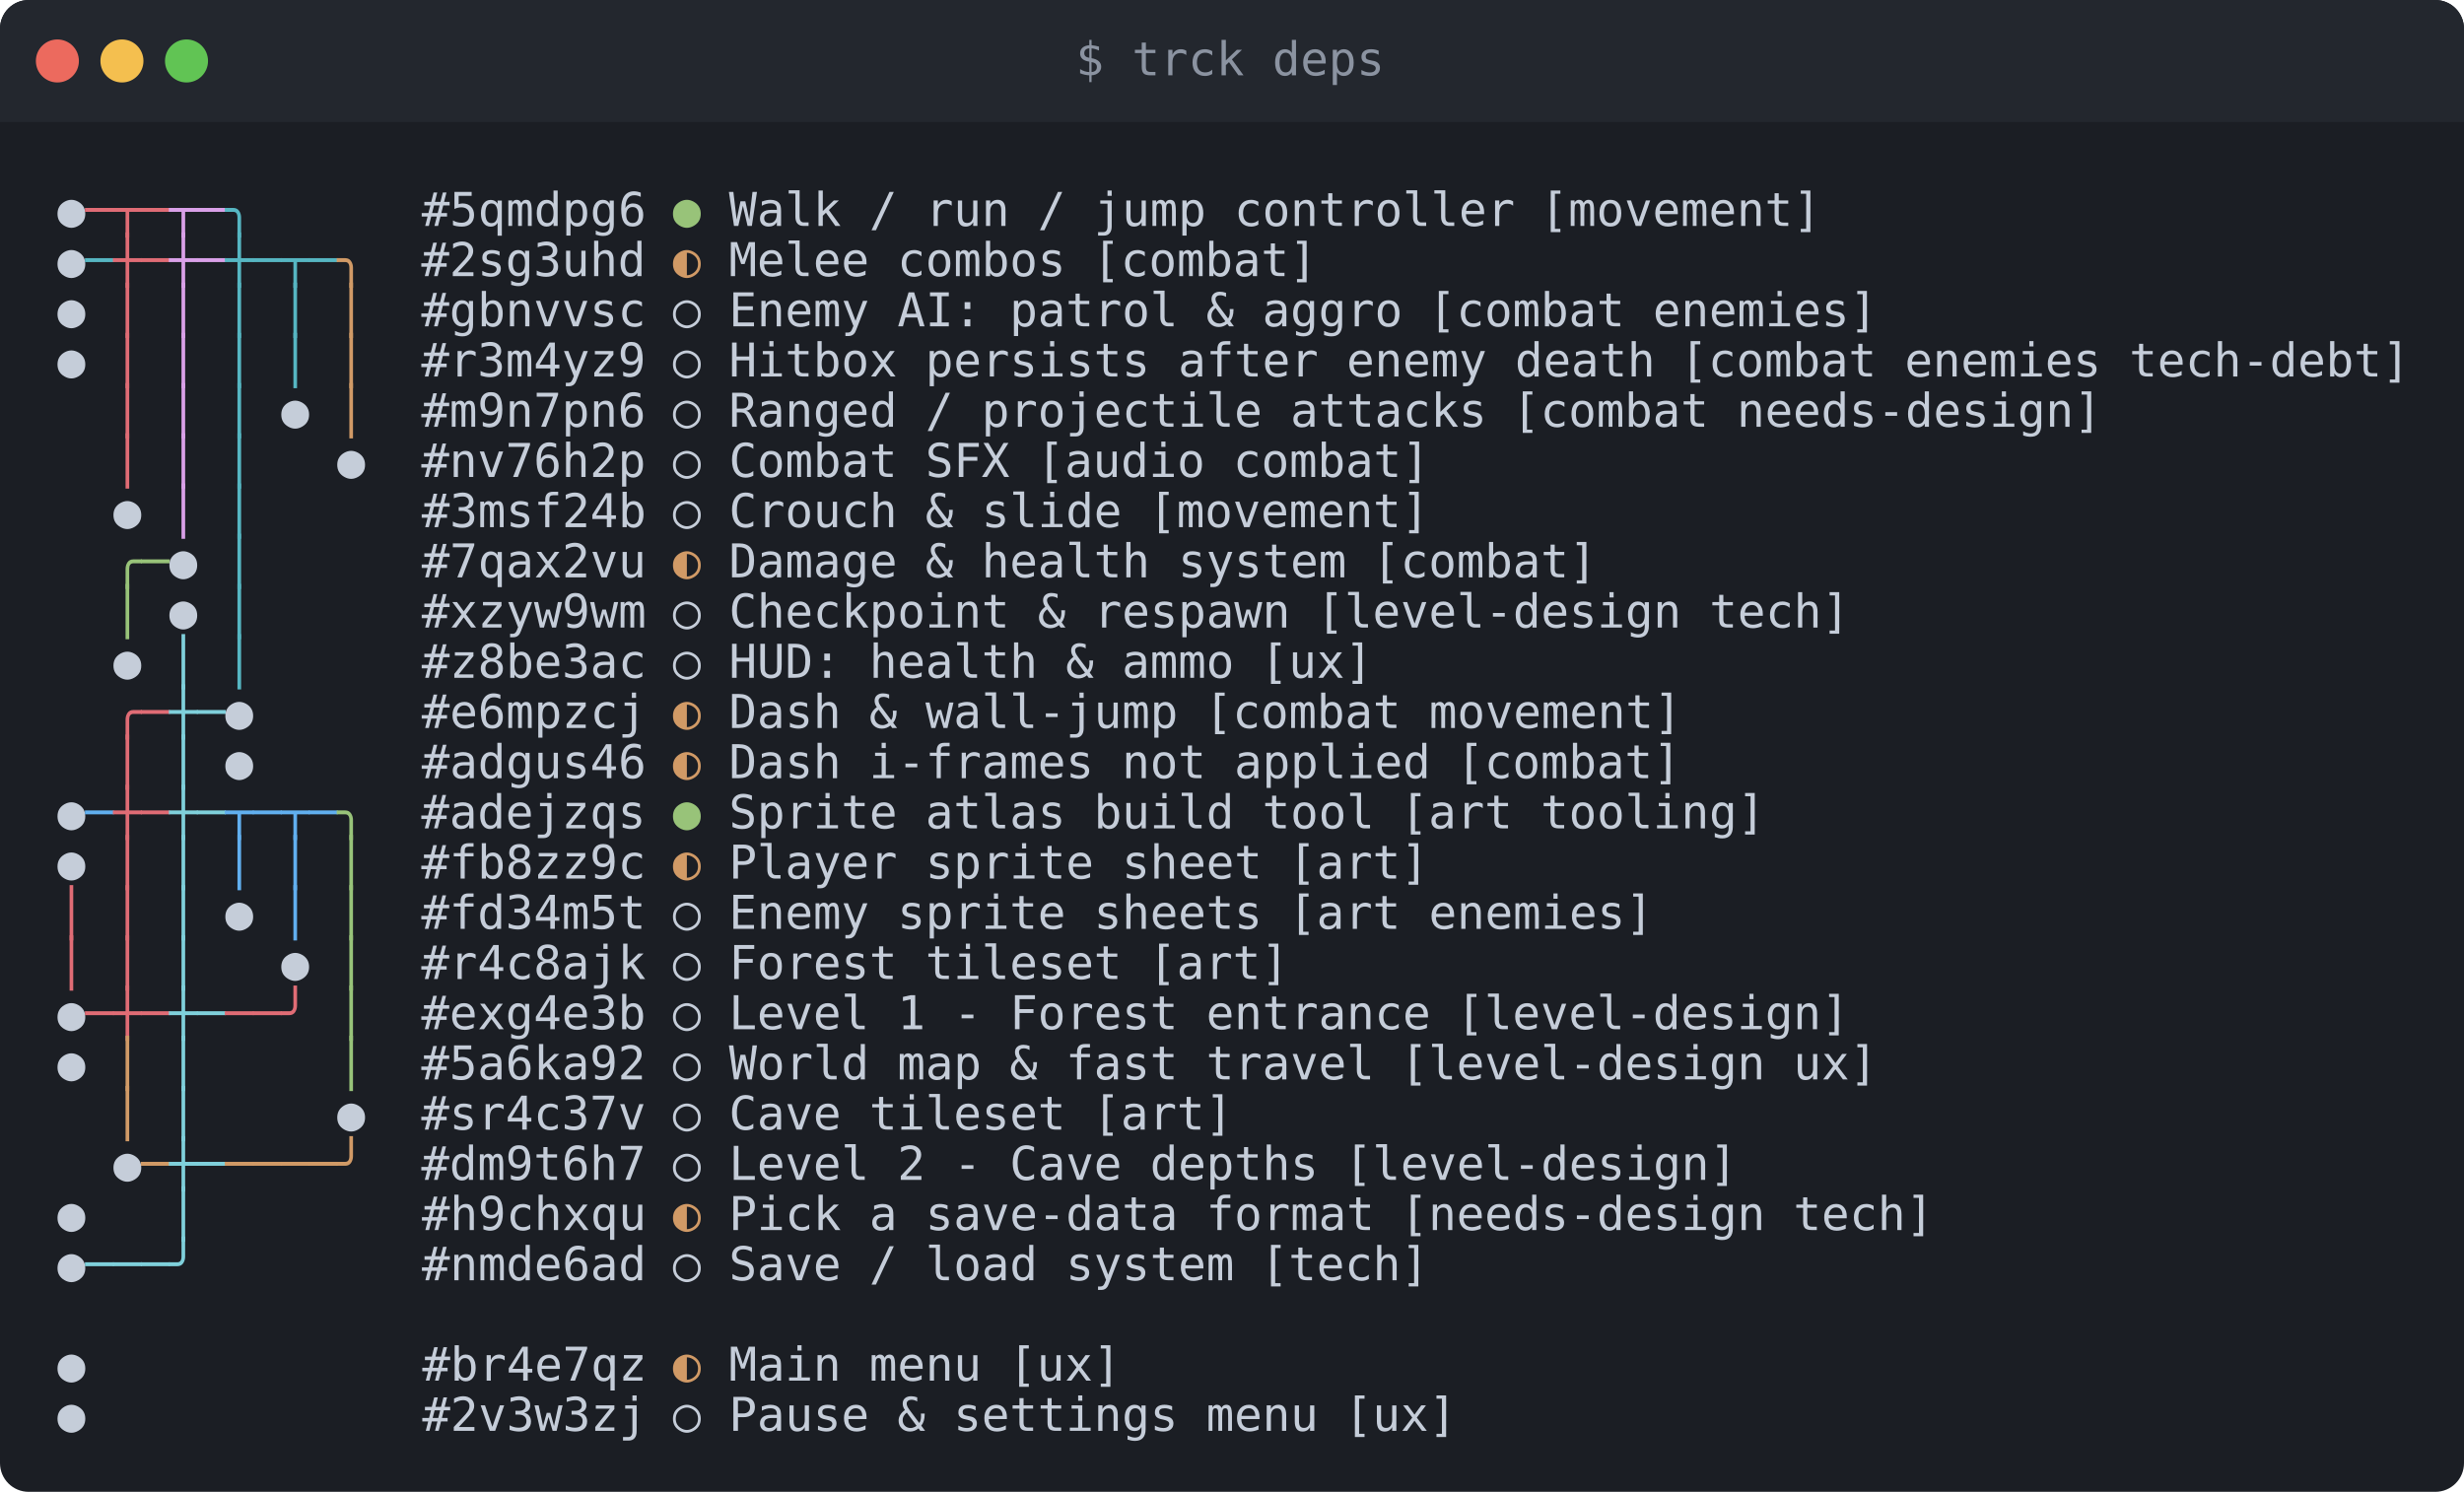
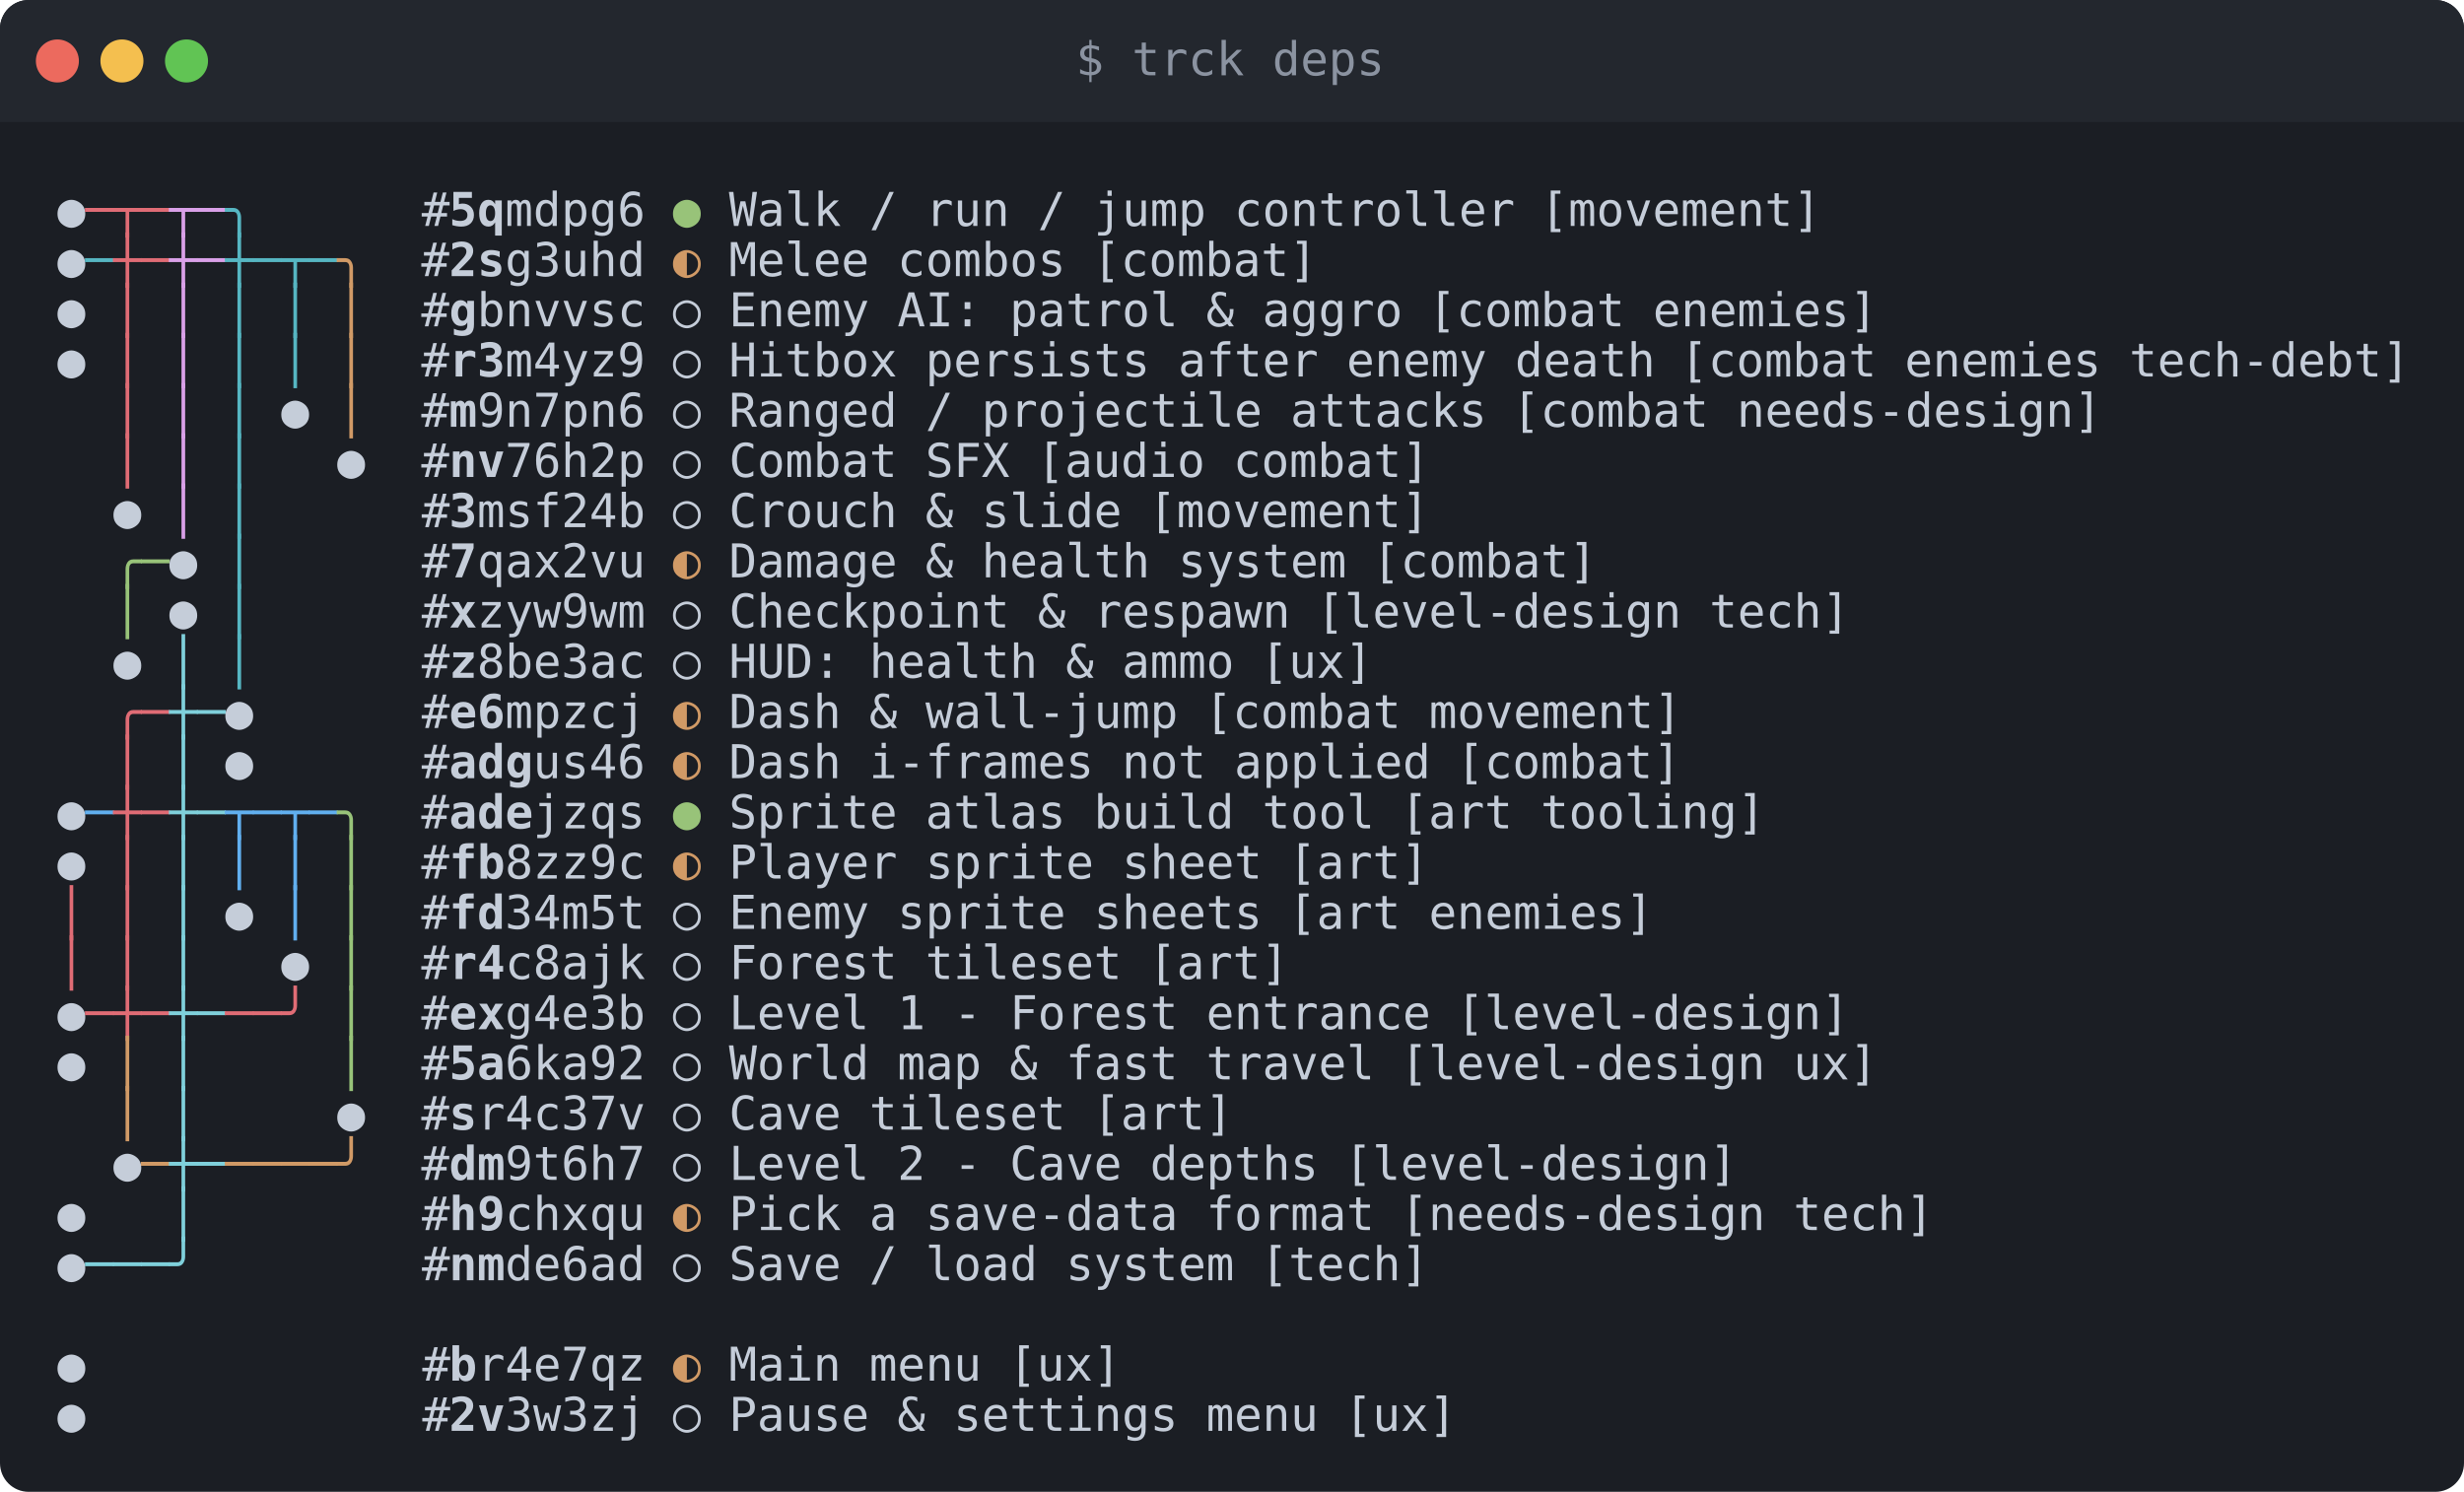
<svg xmlns="http://www.w3.org/2000/svg" width="687" height="416" viewBox="0 0 687 416" font-family="ui-monospace, 'DejaVu Sans Mono', 'Cascadia Code', 'Menlo', 'Consolas', monospace" font-size="13">
  <rect width="687" height="416" rx="8" fill="#1b1e24" />
  <path d="M0,8 A8,8 0 0 1 8,0 L679,0 A8,8 0 0 1 687,8 L687,34 L0,34 Z" fill="#23272e" />
  <circle cx="16" cy="17" r="6" fill="#ec6a5e" />
  <circle cx="34" cy="17" r="6" fill="#f4bf4f" />
  <circle cx="52" cy="17" r="6" fill="#61c454" />
  <text x="343" y="21" fill="#8b93a1" text-anchor="middle">$ trck deps</text>
  <text y="63" xml:space="preserve">
    <tspan x="16.0" textLength="7.8" lengthAdjust="spacing" fill="#c5cdd9" font-weight="bold">●</tspan>
    <tspan x="23.8" textLength="7.8" lengthAdjust="spacing" fill="#e06c75">─</tspan>
    <tspan x="31.6" textLength="7.8" lengthAdjust="spacing" fill="#e06c75">┬</tspan>
    <tspan x="39.4" textLength="7.8" lengthAdjust="spacing" fill="#e06c75">─</tspan>
    <tspan x="47.2" textLength="7.8" lengthAdjust="spacing" fill="#d9a0e8">┬</tspan>
    <tspan x="55.0" textLength="7.8" lengthAdjust="spacing" fill="#d9a0e8">─</tspan>
    <tspan x="62.8" textLength="7.8" lengthAdjust="spacing" fill="#56b6c2">╮</tspan>
-     <tspan x="70.6" textLength="117.0" lengthAdjust="spacing" fill="#c5cdd9">      #5qmdpg6 </tspan>
+     <tspan x="70.6" textLength="54.6" lengthAdjust="spacing" fill="#c5cdd9">      #</tspan>
+     <tspan x="125.2" textLength="15.6" lengthAdjust="spacing" fill="#c5cdd9" font-weight="bold">5q</tspan>
+     <tspan x="140.8" textLength="39.0" lengthAdjust="spacing" fill="#c5cdd9" opacity="0.55">mdpg6</tspan>
+     <tspan x="179.8" textLength="7.8" lengthAdjust="spacing" fill="#c5cdd9"> </tspan>
    <tspan x="187.6" textLength="7.8" lengthAdjust="spacing" fill="#98c379">●</tspan>
    <tspan x="195.4" textLength="226.2" lengthAdjust="spacing" fill="#c5cdd9"> Walk / run / jump controller</tspan>
    <tspan x="421.6" textLength="85.8" lengthAdjust="spacing" fill="#c5cdd9" opacity="0.55"> [movement]</tspan>
  </text>
  <text y="77" xml:space="preserve">
    <tspan x="16.0" textLength="7.8" lengthAdjust="spacing" fill="#c5cdd9" font-weight="bold">●</tspan>
    <tspan x="23.8" textLength="7.8" lengthAdjust="spacing" fill="#56b6c2">─</tspan>
    <tspan x="31.6" textLength="7.8" lengthAdjust="spacing" fill="#e06c75">┼</tspan>
    <tspan x="39.4" textLength="7.8" lengthAdjust="spacing" fill="#e06c75">─</tspan>
    <tspan x="47.2" textLength="7.8" lengthAdjust="spacing" fill="#d9a0e8">┼</tspan>
    <tspan x="55.0" textLength="7.8" lengthAdjust="spacing" fill="#d9a0e8">─</tspan>
    <tspan x="62.8" textLength="7.8" lengthAdjust="spacing" fill="#56b6c2">┼</tspan>
    <tspan x="70.6" textLength="7.8" lengthAdjust="spacing" fill="#56b6c2">─</tspan>
    <tspan x="78.4" textLength="7.8" lengthAdjust="spacing" fill="#56b6c2">┬</tspan>
    <tspan x="86.2" textLength="7.8" lengthAdjust="spacing" fill="#56b6c2">─</tspan>
    <tspan x="94.0" textLength="7.8" lengthAdjust="spacing" fill="#d19a66">╮</tspan>
-     <tspan x="101.8" textLength="85.8" lengthAdjust="spacing" fill="#c5cdd9">  #2sg3uhd </tspan>
+     <tspan x="101.8" textLength="23.4" lengthAdjust="spacing" fill="#c5cdd9">  #</tspan>
+     <tspan x="125.2" textLength="15.6" lengthAdjust="spacing" fill="#c5cdd9" font-weight="bold">2s</tspan>
+     <tspan x="140.8" textLength="39.0" lengthAdjust="spacing" fill="#c5cdd9" opacity="0.55">g3uhd</tspan>
+     <tspan x="179.8" textLength="7.8" lengthAdjust="spacing" fill="#c5cdd9"> </tspan>
    <tspan x="187.6" textLength="7.8" lengthAdjust="spacing" fill="#d19a66">◐</tspan>
    <tspan x="195.4" textLength="101.4" lengthAdjust="spacing" fill="#c5cdd9"> Melee combos</tspan>
    <tspan x="296.8" textLength="70.2" lengthAdjust="spacing" fill="#c5cdd9" opacity="0.55"> [combat]</tspan>
  </text>
  <text y="91" xml:space="preserve">
    <tspan x="16.0" textLength="7.8" lengthAdjust="spacing" fill="#c5cdd9" font-weight="bold">●</tspan>
    <tspan x="23.8" textLength="7.8" lengthAdjust="spacing" fill="#c5cdd9"> </tspan>
    <tspan x="31.6" textLength="7.8" lengthAdjust="spacing" fill="#e06c75">│</tspan>
    <tspan x="39.4" textLength="7.8" lengthAdjust="spacing" fill="#e06c75"> </tspan>
    <tspan x="47.2" textLength="7.8" lengthAdjust="spacing" fill="#d9a0e8">│</tspan>
    <tspan x="55.0" textLength="7.8" lengthAdjust="spacing" fill="#d9a0e8"> </tspan>
    <tspan x="62.8" textLength="7.8" lengthAdjust="spacing" fill="#56b6c2">│</tspan>
    <tspan x="70.6" textLength="7.8" lengthAdjust="spacing" fill="#56b6c2"> </tspan>
    <tspan x="78.4" textLength="7.8" lengthAdjust="spacing" fill="#56b6c2">│</tspan>
    <tspan x="86.2" textLength="7.8" lengthAdjust="spacing" fill="#56b6c2"> </tspan>
    <tspan x="94.0" textLength="7.8" lengthAdjust="spacing" fill="#d19a66">│</tspan>
-     <tspan x="101.8" textLength="85.8" lengthAdjust="spacing" fill="#c5cdd9">  #gbnvvsc </tspan>
+     <tspan x="101.8" textLength="23.4" lengthAdjust="spacing" fill="#c5cdd9">  #</tspan>
+     <tspan x="125.2" textLength="7.8" lengthAdjust="spacing" fill="#c5cdd9" font-weight="bold">g</tspan>
+     <tspan x="133.0" textLength="46.8" lengthAdjust="spacing" fill="#c5cdd9" opacity="0.55">bnvvsc</tspan>
+     <tspan x="179.8" textLength="7.8" lengthAdjust="spacing" fill="#c5cdd9"> </tspan>
    <tspan x="187.6" textLength="7.8" lengthAdjust="spacing" fill="#c5cdd9" opacity="0.55">○</tspan>
    <tspan x="195.4" textLength="195.0" lengthAdjust="spacing" fill="#c5cdd9"> Enemy AI: patrol &amp; aggro</tspan>
    <tspan x="390.4" textLength="132.6" lengthAdjust="spacing" fill="#c5cdd9" opacity="0.55"> [combat enemies]</tspan>
  </text>
  <text y="105" xml:space="preserve">
    <tspan x="16.0" textLength="7.8" lengthAdjust="spacing" fill="#c5cdd9" font-weight="bold">●</tspan>
    <tspan x="23.8" textLength="7.8" lengthAdjust="spacing" fill="#c5cdd9"> </tspan>
    <tspan x="31.6" textLength="7.8" lengthAdjust="spacing" fill="#e06c75">│</tspan>
    <tspan x="39.4" textLength="7.8" lengthAdjust="spacing" fill="#e06c75"> </tspan>
    <tspan x="47.2" textLength="7.8" lengthAdjust="spacing" fill="#d9a0e8">│</tspan>
    <tspan x="55.0" textLength="7.8" lengthAdjust="spacing" fill="#d9a0e8"> </tspan>
    <tspan x="62.8" textLength="7.8" lengthAdjust="spacing" fill="#56b6c2">│</tspan>
    <tspan x="70.6" textLength="7.8" lengthAdjust="spacing" fill="#56b6c2"> </tspan>
    <tspan x="78.4" textLength="7.8" lengthAdjust="spacing" fill="#56b6c2">│</tspan>
    <tspan x="86.2" textLength="7.8" lengthAdjust="spacing" fill="#56b6c2"> </tspan>
    <tspan x="94.0" textLength="7.8" lengthAdjust="spacing" fill="#d19a66">│</tspan>
-     <tspan x="101.8" textLength="85.8" lengthAdjust="spacing" fill="#c5cdd9">  #r3m4yz9 </tspan>
+     <tspan x="101.8" textLength="23.4" lengthAdjust="spacing" fill="#c5cdd9">  #</tspan>
+     <tspan x="125.2" textLength="15.6" lengthAdjust="spacing" fill="#c5cdd9" font-weight="bold">r3</tspan>
+     <tspan x="140.8" textLength="39.0" lengthAdjust="spacing" fill="#c5cdd9" opacity="0.55">m4yz9</tspan>
+     <tspan x="179.8" textLength="7.8" lengthAdjust="spacing" fill="#c5cdd9"> </tspan>
    <tspan x="187.6" textLength="7.8" lengthAdjust="spacing" fill="#c5cdd9" opacity="0.55">○</tspan>
    <tspan x="195.4" textLength="265.2" lengthAdjust="spacing" fill="#c5cdd9"> Hitbox persists after enemy death</tspan>
    <tspan x="460.6" textLength="210.6" lengthAdjust="spacing" fill="#c5cdd9" opacity="0.55"> [combat enemies tech-debt]</tspan>
  </text>
  <text y="119" xml:space="preserve">
    <tspan x="16.0" textLength="15.6" lengthAdjust="spacing" fill="#c5cdd9">  </tspan>
    <tspan x="31.6" textLength="7.8" lengthAdjust="spacing" fill="#e06c75">│</tspan>
    <tspan x="39.4" textLength="7.8" lengthAdjust="spacing" fill="#e06c75"> </tspan>
    <tspan x="47.2" textLength="7.8" lengthAdjust="spacing" fill="#d9a0e8">│</tspan>
    <tspan x="55.0" textLength="7.8" lengthAdjust="spacing" fill="#d9a0e8"> </tspan>
    <tspan x="62.8" textLength="7.8" lengthAdjust="spacing" fill="#56b6c2">│</tspan>
    <tspan x="70.6" textLength="7.8" lengthAdjust="spacing" fill="#56b6c2"> </tspan>
    <tspan x="78.4" textLength="7.8" lengthAdjust="spacing" fill="#c5cdd9" font-weight="bold">●</tspan>
    <tspan x="86.2" textLength="7.8" lengthAdjust="spacing" fill="#c5cdd9"> </tspan>
    <tspan x="94.0" textLength="7.8" lengthAdjust="spacing" fill="#d19a66">│</tspan>
-     <tspan x="101.8" textLength="85.8" lengthAdjust="spacing" fill="#c5cdd9">  #m9n7pn6 </tspan>
+     <tspan x="101.8" textLength="23.4" lengthAdjust="spacing" fill="#c5cdd9">  #</tspan>
+     <tspan x="125.2" textLength="7.8" lengthAdjust="spacing" fill="#c5cdd9" font-weight="bold">m</tspan>
+     <tspan x="133.0" textLength="46.8" lengthAdjust="spacing" fill="#c5cdd9" opacity="0.55">9n7pn6</tspan>
+     <tspan x="179.8" textLength="7.8" lengthAdjust="spacing" fill="#c5cdd9"> </tspan>
    <tspan x="187.6" textLength="7.8" lengthAdjust="spacing" fill="#c5cdd9" opacity="0.55">○</tspan>
    <tspan x="195.4" textLength="218.4" lengthAdjust="spacing" fill="#c5cdd9"> Ranged / projectile attacks</tspan>
    <tspan x="413.8" textLength="171.6" lengthAdjust="spacing" fill="#c5cdd9" opacity="0.55"> [combat needs-design]</tspan>
  </text>
  <text y="133" xml:space="preserve">
    <tspan x="16.0" textLength="15.6" lengthAdjust="spacing" fill="#c5cdd9">  </tspan>
    <tspan x="31.6" textLength="7.8" lengthAdjust="spacing" fill="#e06c75">│</tspan>
    <tspan x="39.4" textLength="7.8" lengthAdjust="spacing" fill="#e06c75"> </tspan>
    <tspan x="47.2" textLength="7.8" lengthAdjust="spacing" fill="#d9a0e8">│</tspan>
    <tspan x="55.0" textLength="7.8" lengthAdjust="spacing" fill="#d9a0e8"> </tspan>
    <tspan x="62.8" textLength="7.8" lengthAdjust="spacing" fill="#56b6c2">│</tspan>
    <tspan x="70.6" textLength="7.8" lengthAdjust="spacing" fill="#56b6c2"> </tspan>
    <tspan x="78.4" textLength="15.6" lengthAdjust="spacing" fill="#c5cdd9">  </tspan>
    <tspan x="94.0" textLength="7.8" lengthAdjust="spacing" fill="#c5cdd9" font-weight="bold">●</tspan>
-     <tspan x="101.8" textLength="85.8" lengthAdjust="spacing" fill="#c5cdd9">  #nv76h2p </tspan>
+     <tspan x="101.8" textLength="23.4" lengthAdjust="spacing" fill="#c5cdd9">  #</tspan>
+     <tspan x="125.2" textLength="15.6" lengthAdjust="spacing" fill="#c5cdd9" font-weight="bold">nv</tspan>
+     <tspan x="140.8" textLength="39.0" lengthAdjust="spacing" fill="#c5cdd9" opacity="0.55">76h2p</tspan>
+     <tspan x="179.8" textLength="7.8" lengthAdjust="spacing" fill="#c5cdd9"> </tspan>
    <tspan x="187.6" textLength="7.8" lengthAdjust="spacing" fill="#c5cdd9" opacity="0.55">○</tspan>
    <tspan x="195.4" textLength="85.8" lengthAdjust="spacing" fill="#c5cdd9"> Combat SFX</tspan>
    <tspan x="281.2" textLength="117.0" lengthAdjust="spacing" fill="#c5cdd9" opacity="0.55"> [audio combat]</tspan>
  </text>
  <text y="147" xml:space="preserve">
    <tspan x="16.0" textLength="15.6" lengthAdjust="spacing" fill="#c5cdd9">  </tspan>
    <tspan x="31.6" textLength="7.8" lengthAdjust="spacing" fill="#c5cdd9" font-weight="bold">●</tspan>
    <tspan x="39.4" textLength="7.8" lengthAdjust="spacing" fill="#c5cdd9"> </tspan>
    <tspan x="47.2" textLength="7.8" lengthAdjust="spacing" fill="#d9a0e8">│</tspan>
    <tspan x="55.0" textLength="7.8" lengthAdjust="spacing" fill="#d9a0e8"> </tspan>
    <tspan x="62.8" textLength="7.8" lengthAdjust="spacing" fill="#56b6c2">│</tspan>
-     <tspan x="70.6" textLength="117.0" lengthAdjust="spacing" fill="#c5cdd9">      #3msf24b </tspan>
+     <tspan x="70.6" textLength="54.6" lengthAdjust="spacing" fill="#c5cdd9">      #</tspan>
+     <tspan x="125.2" textLength="7.8" lengthAdjust="spacing" fill="#c5cdd9" font-weight="bold">3</tspan>
+     <tspan x="133.0" textLength="46.8" lengthAdjust="spacing" fill="#c5cdd9" opacity="0.55">msf24b</tspan>
+     <tspan x="179.8" textLength="7.8" lengthAdjust="spacing" fill="#c5cdd9"> </tspan>
    <tspan x="187.6" textLength="7.8" lengthAdjust="spacing" fill="#c5cdd9" opacity="0.55">○</tspan>
    <tspan x="195.4" textLength="117.0" lengthAdjust="spacing" fill="#c5cdd9"> Crouch &amp; slide</tspan>
    <tspan x="312.4" textLength="85.8" lengthAdjust="spacing" fill="#c5cdd9" opacity="0.55"> [movement]</tspan>
  </text>
  <text y="161" xml:space="preserve">
    <tspan x="16.0" textLength="15.6" lengthAdjust="spacing" fill="#c5cdd9">  </tspan>
    <tspan x="31.6" textLength="7.8" lengthAdjust="spacing" fill="#98c379">╭</tspan>
    <tspan x="39.4" textLength="7.8" lengthAdjust="spacing" fill="#98c379">─</tspan>
    <tspan x="47.2" textLength="7.8" lengthAdjust="spacing" fill="#c5cdd9" font-weight="bold">●</tspan>
    <tspan x="55.0" textLength="7.8" lengthAdjust="spacing" fill="#98c379"> </tspan>
    <tspan x="62.8" textLength="7.8" lengthAdjust="spacing" fill="#56b6c2">│</tspan>
-     <tspan x="70.6" textLength="117.0" lengthAdjust="spacing" fill="#c5cdd9">      #7qax2vu </tspan>
+     <tspan x="70.6" textLength="54.6" lengthAdjust="spacing" fill="#c5cdd9">      #</tspan>
+     <tspan x="125.2" textLength="7.8" lengthAdjust="spacing" fill="#c5cdd9" font-weight="bold">7</tspan>
+     <tspan x="133.0" textLength="46.8" lengthAdjust="spacing" fill="#c5cdd9" opacity="0.55">qax2vu</tspan>
+     <tspan x="179.8" textLength="7.8" lengthAdjust="spacing" fill="#c5cdd9"> </tspan>
    <tspan x="187.6" textLength="7.8" lengthAdjust="spacing" fill="#d19a66">◐</tspan>
    <tspan x="195.4" textLength="179.4" lengthAdjust="spacing" fill="#c5cdd9"> Damage &amp; health system</tspan>
    <tspan x="374.8" textLength="70.2" lengthAdjust="spacing" fill="#c5cdd9" opacity="0.55"> [combat]</tspan>
  </text>
  <text y="175" xml:space="preserve">
    <tspan x="16.0" textLength="15.6" lengthAdjust="spacing" fill="#c5cdd9">  </tspan>
    <tspan x="31.6" textLength="7.8" lengthAdjust="spacing" fill="#98c379">│</tspan>
    <tspan x="39.4" textLength="7.8" lengthAdjust="spacing" fill="#98c379"> </tspan>
    <tspan x="47.2" textLength="7.8" lengthAdjust="spacing" fill="#c5cdd9" font-weight="bold">●</tspan>
    <tspan x="55.0" textLength="7.8" lengthAdjust="spacing" fill="#c5cdd9"> </tspan>
    <tspan x="62.8" textLength="7.8" lengthAdjust="spacing" fill="#56b6c2">│</tspan>
-     <tspan x="70.6" textLength="117.0" lengthAdjust="spacing" fill="#c5cdd9">      #xzyw9wm </tspan>
+     <tspan x="70.6" textLength="54.6" lengthAdjust="spacing" fill="#c5cdd9">      #</tspan>
+     <tspan x="125.2" textLength="7.8" lengthAdjust="spacing" fill="#c5cdd9" font-weight="bold">x</tspan>
+     <tspan x="133.0" textLength="46.8" lengthAdjust="spacing" fill="#c5cdd9" opacity="0.55">zyw9wm</tspan>
+     <tspan x="179.8" textLength="7.8" lengthAdjust="spacing" fill="#c5cdd9"> </tspan>
    <tspan x="187.6" textLength="7.8" lengthAdjust="spacing" fill="#c5cdd9" opacity="0.55">○</tspan>
    <tspan x="195.4" textLength="163.8" lengthAdjust="spacing" fill="#c5cdd9"> Checkpoint &amp; respawn</tspan>
    <tspan x="359.2" textLength="156.0" lengthAdjust="spacing" fill="#c5cdd9" opacity="0.55"> [level-design tech]</tspan>
  </text>
  <text y="189" xml:space="preserve">
    <tspan x="16.0" textLength="15.6" lengthAdjust="spacing" fill="#c5cdd9">  </tspan>
    <tspan x="31.6" textLength="7.8" lengthAdjust="spacing" fill="#c5cdd9" font-weight="bold">●</tspan>
    <tspan x="39.4" textLength="7.8" lengthAdjust="spacing" fill="#c5cdd9"> </tspan>
    <tspan x="47.2" textLength="7.8" lengthAdjust="spacing" fill="#7fd0db">│</tspan>
    <tspan x="55.0" textLength="7.8" lengthAdjust="spacing" fill="#7fd0db"> </tspan>
    <tspan x="62.8" textLength="7.8" lengthAdjust="spacing" fill="#56b6c2">│</tspan>
-     <tspan x="70.6" textLength="117.0" lengthAdjust="spacing" fill="#c5cdd9">      #z8be3ac </tspan>
+     <tspan x="70.6" textLength="54.6" lengthAdjust="spacing" fill="#c5cdd9">      #</tspan>
+     <tspan x="125.2" textLength="7.8" lengthAdjust="spacing" fill="#c5cdd9" font-weight="bold">z</tspan>
+     <tspan x="133.0" textLength="46.8" lengthAdjust="spacing" fill="#c5cdd9" opacity="0.55">8be3ac</tspan>
+     <tspan x="179.8" textLength="7.8" lengthAdjust="spacing" fill="#c5cdd9"> </tspan>
    <tspan x="187.6" textLength="7.8" lengthAdjust="spacing" fill="#c5cdd9" opacity="0.55">○</tspan>
    <tspan x="195.4" textLength="148.2" lengthAdjust="spacing" fill="#c5cdd9"> HUD: health &amp; ammo</tspan>
    <tspan x="343.6" textLength="39.0" lengthAdjust="spacing" fill="#c5cdd9" opacity="0.55"> [ux]</tspan>
  </text>
  <text y="203" xml:space="preserve">
    <tspan x="16.0" textLength="15.6" lengthAdjust="spacing" fill="#c5cdd9">  </tspan>
    <tspan x="31.6" textLength="7.8" lengthAdjust="spacing" fill="#e06c75">╭</tspan>
    <tspan x="39.4" textLength="7.8" lengthAdjust="spacing" fill="#e06c75">─</tspan>
    <tspan x="47.2" textLength="7.8" lengthAdjust="spacing" fill="#7fd0db">┼</tspan>
    <tspan x="55.0" textLength="7.8" lengthAdjust="spacing" fill="#7fd0db">─</tspan>
    <tspan x="62.8" textLength="7.8" lengthAdjust="spacing" fill="#c5cdd9" font-weight="bold">●</tspan>
-     <tspan x="70.6" textLength="117.0" lengthAdjust="spacing" fill="#c5cdd9">      #e6mpzcj </tspan>
+     <tspan x="70.6" textLength="54.6" lengthAdjust="spacing" fill="#c5cdd9">      #</tspan>
+     <tspan x="125.2" textLength="15.6" lengthAdjust="spacing" fill="#c5cdd9" font-weight="bold">e6</tspan>
+     <tspan x="140.8" textLength="39.0" lengthAdjust="spacing" fill="#c5cdd9" opacity="0.55">mpzcj</tspan>
+     <tspan x="179.8" textLength="7.8" lengthAdjust="spacing" fill="#c5cdd9"> </tspan>
    <tspan x="187.6" textLength="7.8" lengthAdjust="spacing" fill="#d19a66">◐</tspan>
    <tspan x="195.4" textLength="132.6" lengthAdjust="spacing" fill="#c5cdd9"> Dash &amp; wall-jump</tspan>
    <tspan x="328.0" textLength="140.4" lengthAdjust="spacing" fill="#c5cdd9" opacity="0.55"> [combat movement]</tspan>
  </text>
  <text y="217" xml:space="preserve">
    <tspan x="16.0" textLength="15.6" lengthAdjust="spacing" fill="#c5cdd9">  </tspan>
    <tspan x="31.6" textLength="7.8" lengthAdjust="spacing" fill="#e06c75">│</tspan>
    <tspan x="39.4" textLength="7.8" lengthAdjust="spacing" fill="#e06c75"> </tspan>
    <tspan x="47.2" textLength="7.8" lengthAdjust="spacing" fill="#7fd0db">│</tspan>
    <tspan x="55.0" textLength="7.8" lengthAdjust="spacing" fill="#7fd0db"> </tspan>
    <tspan x="62.8" textLength="7.8" lengthAdjust="spacing" fill="#c5cdd9" font-weight="bold">●</tspan>
-     <tspan x="70.6" textLength="117.0" lengthAdjust="spacing" fill="#c5cdd9">      #adgus46 </tspan>
+     <tspan x="70.6" textLength="54.6" lengthAdjust="spacing" fill="#c5cdd9">      #</tspan>
+     <tspan x="125.2" textLength="23.4" lengthAdjust="spacing" fill="#c5cdd9" font-weight="bold">adg</tspan>
+     <tspan x="148.6" textLength="31.2" lengthAdjust="spacing" fill="#c5cdd9" opacity="0.55">us46</tspan>
+     <tspan x="179.8" textLength="7.8" lengthAdjust="spacing" fill="#c5cdd9"> </tspan>
    <tspan x="187.6" textLength="7.8" lengthAdjust="spacing" fill="#d19a66">◐</tspan>
    <tspan x="195.4" textLength="202.8" lengthAdjust="spacing" fill="#c5cdd9"> Dash i-frames not applied</tspan>
    <tspan x="398.2" textLength="70.2" lengthAdjust="spacing" fill="#c5cdd9" opacity="0.55"> [combat]</tspan>
  </text>
  <text y="231" xml:space="preserve">
    <tspan x="16.0" textLength="7.8" lengthAdjust="spacing" fill="#c5cdd9" font-weight="bold">●</tspan>
    <tspan x="23.8" textLength="7.8" lengthAdjust="spacing" fill="#61afef">─</tspan>
    <tspan x="31.6" textLength="7.8" lengthAdjust="spacing" fill="#e06c75">┼</tspan>
    <tspan x="39.4" textLength="7.8" lengthAdjust="spacing" fill="#e06c75">─</tspan>
    <tspan x="47.2" textLength="7.8" lengthAdjust="spacing" fill="#7fd0db">┼</tspan>
    <tspan x="55.0" textLength="7.8" lengthAdjust="spacing" fill="#7fd0db">─</tspan>
    <tspan x="62.8" textLength="7.8" lengthAdjust="spacing" fill="#61afef">┬</tspan>
    <tspan x="70.6" textLength="7.8" lengthAdjust="spacing" fill="#61afef">─</tspan>
    <tspan x="78.4" textLength="7.8" lengthAdjust="spacing" fill="#61afef">┬</tspan>
    <tspan x="86.2" textLength="7.8" lengthAdjust="spacing" fill="#61afef">─</tspan>
    <tspan x="94.0" textLength="7.8" lengthAdjust="spacing" fill="#98c379">╮</tspan>
-     <tspan x="101.8" textLength="85.8" lengthAdjust="spacing" fill="#c5cdd9">  #adejzqs </tspan>
+     <tspan x="101.8" textLength="23.4" lengthAdjust="spacing" fill="#c5cdd9">  #</tspan>
+     <tspan x="125.2" textLength="23.4" lengthAdjust="spacing" fill="#c5cdd9" font-weight="bold">ade</tspan>
+     <tspan x="148.6" textLength="31.2" lengthAdjust="spacing" fill="#c5cdd9" opacity="0.55">jzqs</tspan>
+     <tspan x="179.8" textLength="7.8" lengthAdjust="spacing" fill="#c5cdd9"> </tspan>
    <tspan x="187.6" textLength="7.8" lengthAdjust="spacing" fill="#98c379">●</tspan>
    <tspan x="195.4" textLength="187.2" lengthAdjust="spacing" fill="#c5cdd9"> Sprite atlas build tool</tspan>
    <tspan x="382.6" textLength="109.2" lengthAdjust="spacing" fill="#c5cdd9" opacity="0.55"> [art tooling]</tspan>
  </text>
  <text y="245" xml:space="preserve">
    <tspan x="16.0" textLength="7.8" lengthAdjust="spacing" fill="#c5cdd9" font-weight="bold">●</tspan>
    <tspan x="23.8" textLength="7.8" lengthAdjust="spacing" fill="#c5cdd9"> </tspan>
    <tspan x="31.6" textLength="7.8" lengthAdjust="spacing" fill="#e06c75">│</tspan>
    <tspan x="39.4" textLength="7.8" lengthAdjust="spacing" fill="#e06c75"> </tspan>
    <tspan x="47.2" textLength="7.8" lengthAdjust="spacing" fill="#7fd0db">│</tspan>
    <tspan x="55.0" textLength="7.8" lengthAdjust="spacing" fill="#7fd0db"> </tspan>
    <tspan x="62.8" textLength="7.8" lengthAdjust="spacing" fill="#61afef">│</tspan>
    <tspan x="70.6" textLength="7.8" lengthAdjust="spacing" fill="#61afef"> </tspan>
    <tspan x="78.4" textLength="7.8" lengthAdjust="spacing" fill="#61afef">│</tspan>
    <tspan x="86.2" textLength="7.8" lengthAdjust="spacing" fill="#61afef"> </tspan>
    <tspan x="94.0" textLength="7.8" lengthAdjust="spacing" fill="#98c379">│</tspan>
-     <tspan x="101.8" textLength="85.8" lengthAdjust="spacing" fill="#c5cdd9">  #fb8zz9c </tspan>
+     <tspan x="101.8" textLength="23.4" lengthAdjust="spacing" fill="#c5cdd9">  #</tspan>
+     <tspan x="125.2" textLength="15.6" lengthAdjust="spacing" fill="#c5cdd9" font-weight="bold">fb</tspan>
+     <tspan x="140.8" textLength="39.0" lengthAdjust="spacing" fill="#c5cdd9" opacity="0.55">8zz9c</tspan>
+     <tspan x="179.8" textLength="7.8" lengthAdjust="spacing" fill="#c5cdd9"> </tspan>
    <tspan x="187.6" textLength="7.8" lengthAdjust="spacing" fill="#d19a66">◐</tspan>
    <tspan x="195.4" textLength="156.0" lengthAdjust="spacing" fill="#c5cdd9"> Player sprite sheet</tspan>
    <tspan x="351.4" textLength="46.8" lengthAdjust="spacing" fill="#c5cdd9" opacity="0.55"> [art]</tspan>
  </text>
  <text y="259" xml:space="preserve">
    <tspan x="16.0" textLength="7.8" lengthAdjust="spacing" fill="#e06c75">│</tspan>
    <tspan x="23.8" textLength="7.8" lengthAdjust="spacing" fill="#e06c75"> </tspan>
    <tspan x="31.6" textLength="7.8" lengthAdjust="spacing" fill="#e06c75">│</tspan>
    <tspan x="39.4" textLength="7.8" lengthAdjust="spacing" fill="#e06c75"> </tspan>
    <tspan x="47.2" textLength="7.8" lengthAdjust="spacing" fill="#7fd0db">│</tspan>
    <tspan x="55.0" textLength="7.8" lengthAdjust="spacing" fill="#7fd0db"> </tspan>
    <tspan x="62.8" textLength="7.8" lengthAdjust="spacing" fill="#c5cdd9" font-weight="bold">●</tspan>
    <tspan x="70.6" textLength="7.8" lengthAdjust="spacing" fill="#c5cdd9"> </tspan>
    <tspan x="78.4" textLength="7.8" lengthAdjust="spacing" fill="#61afef">│</tspan>
    <tspan x="86.2" textLength="7.8" lengthAdjust="spacing" fill="#61afef"> </tspan>
    <tspan x="94.0" textLength="7.8" lengthAdjust="spacing" fill="#98c379">│</tspan>
-     <tspan x="101.8" textLength="85.8" lengthAdjust="spacing" fill="#c5cdd9">  #fd34m5t </tspan>
+     <tspan x="101.8" textLength="23.4" lengthAdjust="spacing" fill="#c5cdd9">  #</tspan>
+     <tspan x="125.2" textLength="15.6" lengthAdjust="spacing" fill="#c5cdd9" font-weight="bold">fd</tspan>
+     <tspan x="140.8" textLength="39.0" lengthAdjust="spacing" fill="#c5cdd9" opacity="0.55">34m5t</tspan>
+     <tspan x="179.8" textLength="7.8" lengthAdjust="spacing" fill="#c5cdd9"> </tspan>
    <tspan x="187.6" textLength="7.8" lengthAdjust="spacing" fill="#c5cdd9" opacity="0.55">○</tspan>
    <tspan x="195.4" textLength="156.0" lengthAdjust="spacing" fill="#c5cdd9"> Enemy sprite sheets</tspan>
    <tspan x="351.4" textLength="109.2" lengthAdjust="spacing" fill="#c5cdd9" opacity="0.55"> [art enemies]</tspan>
  </text>
  <text y="273" xml:space="preserve">
    <tspan x="16.0" textLength="7.8" lengthAdjust="spacing" fill="#e06c75">│</tspan>
    <tspan x="23.8" textLength="7.8" lengthAdjust="spacing" fill="#e06c75"> </tspan>
    <tspan x="31.6" textLength="7.8" lengthAdjust="spacing" fill="#e06c75">│</tspan>
    <tspan x="39.4" textLength="7.8" lengthAdjust="spacing" fill="#e06c75"> </tspan>
    <tspan x="47.2" textLength="7.8" lengthAdjust="spacing" fill="#7fd0db">│</tspan>
    <tspan x="55.0" textLength="7.8" lengthAdjust="spacing" fill="#7fd0db"> </tspan>
    <tspan x="62.8" textLength="15.6" lengthAdjust="spacing" fill="#c5cdd9">  </tspan>
    <tspan x="78.4" textLength="7.8" lengthAdjust="spacing" fill="#c5cdd9" font-weight="bold">●</tspan>
    <tspan x="86.2" textLength="7.8" lengthAdjust="spacing" fill="#c5cdd9"> </tspan>
    <tspan x="94.0" textLength="7.8" lengthAdjust="spacing" fill="#98c379">│</tspan>
-     <tspan x="101.8" textLength="85.8" lengthAdjust="spacing" fill="#c5cdd9">  #r4c8ajk </tspan>
+     <tspan x="101.8" textLength="23.4" lengthAdjust="spacing" fill="#c5cdd9">  #</tspan>
+     <tspan x="125.2" textLength="15.6" lengthAdjust="spacing" fill="#c5cdd9" font-weight="bold">r4</tspan>
+     <tspan x="140.8" textLength="39.0" lengthAdjust="spacing" fill="#c5cdd9" opacity="0.55">c8ajk</tspan>
+     <tspan x="179.8" textLength="7.8" lengthAdjust="spacing" fill="#c5cdd9"> </tspan>
    <tspan x="187.6" textLength="7.8" lengthAdjust="spacing" fill="#c5cdd9" opacity="0.55">○</tspan>
    <tspan x="195.4" textLength="117.0" lengthAdjust="spacing" fill="#c5cdd9"> Forest tileset</tspan>
    <tspan x="312.4" textLength="46.8" lengthAdjust="spacing" fill="#c5cdd9" opacity="0.55"> [art]</tspan>
  </text>
  <text y="287" xml:space="preserve">
    <tspan x="16.0" textLength="7.8" lengthAdjust="spacing" fill="#c5cdd9" font-weight="bold">●</tspan>
    <tspan x="23.8" textLength="7.8" lengthAdjust="spacing" fill="#e06c75">─</tspan>
    <tspan x="31.6" textLength="7.8" lengthAdjust="spacing" fill="#e06c75">┼</tspan>
    <tspan x="39.4" textLength="7.8" lengthAdjust="spacing" fill="#e06c75">─</tspan>
    <tspan x="47.2" textLength="7.8" lengthAdjust="spacing" fill="#7fd0db">┼</tspan>
    <tspan x="55.0" textLength="7.8" lengthAdjust="spacing" fill="#7fd0db">─</tspan>
    <tspan x="62.8" textLength="7.8" lengthAdjust="spacing" fill="#e06c75">─</tspan>
    <tspan x="70.6" textLength="7.8" lengthAdjust="spacing" fill="#e06c75">─</tspan>
    <tspan x="78.4" textLength="7.8" lengthAdjust="spacing" fill="#e06c75">╯</tspan>
    <tspan x="86.2" textLength="7.8" lengthAdjust="spacing" fill="#e06c75"> </tspan>
    <tspan x="94.0" textLength="7.8" lengthAdjust="spacing" fill="#98c379">│</tspan>
-     <tspan x="101.8" textLength="85.8" lengthAdjust="spacing" fill="#c5cdd9">  #exg4e3b </tspan>
+     <tspan x="101.8" textLength="23.4" lengthAdjust="spacing" fill="#c5cdd9">  #</tspan>
+     <tspan x="125.2" textLength="15.6" lengthAdjust="spacing" fill="#c5cdd9" font-weight="bold">ex</tspan>
+     <tspan x="140.8" textLength="39.0" lengthAdjust="spacing" fill="#c5cdd9" opacity="0.55">g4e3b</tspan>
+     <tspan x="179.8" textLength="7.8" lengthAdjust="spacing" fill="#c5cdd9"> </tspan>
    <tspan x="187.6" textLength="7.8" lengthAdjust="spacing" fill="#c5cdd9" opacity="0.55">○</tspan>
    <tspan x="195.4" textLength="202.8" lengthAdjust="spacing" fill="#c5cdd9"> Level 1 - Forest entrance</tspan>
    <tspan x="398.2" textLength="117.0" lengthAdjust="spacing" fill="#c5cdd9" opacity="0.55"> [level-design]</tspan>
  </text>
  <text y="301" xml:space="preserve">
    <tspan x="16.0" textLength="7.8" lengthAdjust="spacing" fill="#c5cdd9" font-weight="bold">●</tspan>
    <tspan x="23.8" textLength="7.8" lengthAdjust="spacing" fill="#c5cdd9"> </tspan>
    <tspan x="31.6" textLength="7.8" lengthAdjust="spacing" fill="#d19a66">│</tspan>
    <tspan x="39.4" textLength="7.8" lengthAdjust="spacing" fill="#d19a66"> </tspan>
    <tspan x="47.2" textLength="7.8" lengthAdjust="spacing" fill="#7fd0db">│</tspan>
    <tspan x="55.0" textLength="7.8" lengthAdjust="spacing" fill="#7fd0db"> </tspan>
    <tspan x="62.8" textLength="31.2" lengthAdjust="spacing" fill="#c5cdd9">    </tspan>
    <tspan x="94.0" textLength="7.8" lengthAdjust="spacing" fill="#98c379">│</tspan>
-     <tspan x="101.8" textLength="85.8" lengthAdjust="spacing" fill="#c5cdd9">  #5a6ka92 </tspan>
+     <tspan x="101.8" textLength="23.4" lengthAdjust="spacing" fill="#c5cdd9">  #</tspan>
+     <tspan x="125.2" textLength="15.6" lengthAdjust="spacing" fill="#c5cdd9" font-weight="bold">5a</tspan>
+     <tspan x="140.8" textLength="39.0" lengthAdjust="spacing" fill="#c5cdd9" opacity="0.55">6ka92</tspan>
+     <tspan x="179.8" textLength="7.8" lengthAdjust="spacing" fill="#c5cdd9"> </tspan>
    <tspan x="187.6" textLength="7.8" lengthAdjust="spacing" fill="#c5cdd9" opacity="0.55">○</tspan>
    <tspan x="195.4" textLength="187.2" lengthAdjust="spacing" fill="#c5cdd9"> World map &amp; fast travel</tspan>
    <tspan x="382.6" textLength="140.4" lengthAdjust="spacing" fill="#c5cdd9" opacity="0.55"> [level-design ux]</tspan>
  </text>
  <text y="315" xml:space="preserve">
    <tspan x="16.0" textLength="15.6" lengthAdjust="spacing" fill="#c5cdd9">  </tspan>
    <tspan x="31.6" textLength="7.8" lengthAdjust="spacing" fill="#d19a66">│</tspan>
    <tspan x="39.4" textLength="7.8" lengthAdjust="spacing" fill="#d19a66"> </tspan>
    <tspan x="47.2" textLength="7.8" lengthAdjust="spacing" fill="#7fd0db">│</tspan>
    <tspan x="55.0" textLength="7.8" lengthAdjust="spacing" fill="#7fd0db"> </tspan>
    <tspan x="62.8" textLength="31.2" lengthAdjust="spacing" fill="#c5cdd9">    </tspan>
    <tspan x="94.0" textLength="7.8" lengthAdjust="spacing" fill="#c5cdd9" font-weight="bold">●</tspan>
-     <tspan x="101.8" textLength="85.8" lengthAdjust="spacing" fill="#c5cdd9">  #sr4c37v </tspan>
+     <tspan x="101.8" textLength="23.4" lengthAdjust="spacing" fill="#c5cdd9">  #</tspan>
+     <tspan x="125.2" textLength="7.8" lengthAdjust="spacing" fill="#c5cdd9" font-weight="bold">s</tspan>
+     <tspan x="133.0" textLength="46.8" lengthAdjust="spacing" fill="#c5cdd9" opacity="0.55">r4c37v</tspan>
+     <tspan x="179.8" textLength="7.8" lengthAdjust="spacing" fill="#c5cdd9"> </tspan>
    <tspan x="187.6" textLength="7.8" lengthAdjust="spacing" fill="#c5cdd9" opacity="0.55">○</tspan>
    <tspan x="195.4" textLength="101.4" lengthAdjust="spacing" fill="#c5cdd9"> Cave tileset</tspan>
    <tspan x="296.8" textLength="46.8" lengthAdjust="spacing" fill="#c5cdd9" opacity="0.55"> [art]</tspan>
  </text>
  <text y="329" xml:space="preserve">
    <tspan x="16.0" textLength="15.6" lengthAdjust="spacing" fill="#c5cdd9">  </tspan>
    <tspan x="31.6" textLength="7.8" lengthAdjust="spacing" fill="#c5cdd9" font-weight="bold">●</tspan>
    <tspan x="39.4" textLength="7.8" lengthAdjust="spacing" fill="#d19a66">─</tspan>
    <tspan x="47.2" textLength="7.8" lengthAdjust="spacing" fill="#7fd0db">┼</tspan>
    <tspan x="55.0" textLength="7.8" lengthAdjust="spacing" fill="#7fd0db">─</tspan>
    <tspan x="62.8" textLength="7.8" lengthAdjust="spacing" fill="#d19a66">─</tspan>
    <tspan x="70.6" textLength="7.8" lengthAdjust="spacing" fill="#d19a66">─</tspan>
    <tspan x="78.4" textLength="7.8" lengthAdjust="spacing" fill="#d19a66">─</tspan>
    <tspan x="86.2" textLength="7.8" lengthAdjust="spacing" fill="#d19a66">─</tspan>
    <tspan x="94.0" textLength="7.8" lengthAdjust="spacing" fill="#d19a66">╯</tspan>
-     <tspan x="101.8" textLength="85.8" lengthAdjust="spacing" fill="#c5cdd9">  #dm9t6h7 </tspan>
+     <tspan x="101.8" textLength="23.4" lengthAdjust="spacing" fill="#c5cdd9">  #</tspan>
+     <tspan x="125.2" textLength="15.6" lengthAdjust="spacing" fill="#c5cdd9" font-weight="bold">dm</tspan>
+     <tspan x="140.8" textLength="39.0" lengthAdjust="spacing" fill="#c5cdd9" opacity="0.55">9t6h7</tspan>
+     <tspan x="179.8" textLength="7.8" lengthAdjust="spacing" fill="#c5cdd9"> </tspan>
    <tspan x="187.6" textLength="7.8" lengthAdjust="spacing" fill="#c5cdd9" opacity="0.55">○</tspan>
    <tspan x="195.4" textLength="171.6" lengthAdjust="spacing" fill="#c5cdd9"> Level 2 - Cave depths</tspan>
    <tspan x="367.0" textLength="117.0" lengthAdjust="spacing" fill="#c5cdd9" opacity="0.55"> [level-design]</tspan>
  </text>
  <text y="343" xml:space="preserve">
    <tspan x="16.0" textLength="7.8" lengthAdjust="spacing" fill="#c5cdd9" font-weight="bold">●</tspan>
    <tspan x="23.8" textLength="23.4" lengthAdjust="spacing" fill="#c5cdd9">   </tspan>
    <tspan x="47.2" textLength="7.8" lengthAdjust="spacing" fill="#7fd0db">│</tspan>
-     <tspan x="55.0" textLength="132.6" lengthAdjust="spacing" fill="#c5cdd9">        #h9chxqu </tspan>
+     <tspan x="55.0" textLength="70.2" lengthAdjust="spacing" fill="#c5cdd9">        #</tspan>
+     <tspan x="125.2" textLength="15.6" lengthAdjust="spacing" fill="#c5cdd9" font-weight="bold">h9</tspan>
+     <tspan x="140.8" textLength="39.0" lengthAdjust="spacing" fill="#c5cdd9" opacity="0.55">chxqu</tspan>
+     <tspan x="179.8" textLength="7.8" lengthAdjust="spacing" fill="#c5cdd9"> </tspan>
    <tspan x="187.6" textLength="7.8" lengthAdjust="spacing" fill="#d19a66">◐</tspan>
    <tspan x="195.4" textLength="187.2" lengthAdjust="spacing" fill="#c5cdd9"> Pick a save-data format</tspan>
    <tspan x="382.6" textLength="156.0" lengthAdjust="spacing" fill="#c5cdd9" opacity="0.55"> [needs-design tech]</tspan>
  </text>
  <text y="357" xml:space="preserve">
    <tspan x="16.0" textLength="7.8" lengthAdjust="spacing" fill="#c5cdd9" font-weight="bold">●</tspan>
    <tspan x="23.8" textLength="7.8" lengthAdjust="spacing" fill="#7fd0db">─</tspan>
    <tspan x="31.6" textLength="7.8" lengthAdjust="spacing" fill="#7fd0db">─</tspan>
    <tspan x="39.4" textLength="7.8" lengthAdjust="spacing" fill="#7fd0db">─</tspan>
    <tspan x="47.2" textLength="7.8" lengthAdjust="spacing" fill="#7fd0db">╯</tspan>
-     <tspan x="55.0" textLength="132.6" lengthAdjust="spacing" fill="#c5cdd9">        #nmde6ad </tspan>
+     <tspan x="55.0" textLength="70.2" lengthAdjust="spacing" fill="#c5cdd9">        #</tspan>
+     <tspan x="125.2" textLength="15.6" lengthAdjust="spacing" fill="#c5cdd9" font-weight="bold">nm</tspan>
+     <tspan x="140.8" textLength="39.0" lengthAdjust="spacing" fill="#c5cdd9" opacity="0.55">de6ad</tspan>
+     <tspan x="179.8" textLength="7.8" lengthAdjust="spacing" fill="#c5cdd9"> </tspan>
    <tspan x="187.6" textLength="7.8" lengthAdjust="spacing" fill="#c5cdd9" opacity="0.55">○</tspan>
    <tspan x="195.4" textLength="148.2" lengthAdjust="spacing" fill="#c5cdd9"> Save / load system</tspan>
    <tspan x="343.6" textLength="54.6" lengthAdjust="spacing" fill="#c5cdd9" opacity="0.55"> [tech]</tspan>
  </text>
  <text y="371" xml:space="preserve">
</text>
  <text y="385" xml:space="preserve">
    <tspan x="16.0" textLength="7.8" lengthAdjust="spacing" fill="#c5cdd9" font-weight="bold">●</tspan>
-     <tspan x="23.8" textLength="163.8" lengthAdjust="spacing" fill="#c5cdd9">            #br4e7qz </tspan>
+     <tspan x="23.8" textLength="101.4" lengthAdjust="spacing" fill="#c5cdd9">            #</tspan>
+     <tspan x="125.2" textLength="7.8" lengthAdjust="spacing" fill="#c5cdd9" font-weight="bold">b</tspan>
+     <tspan x="133.0" textLength="46.8" lengthAdjust="spacing" fill="#c5cdd9" opacity="0.55">r4e7qz</tspan>
+     <tspan x="179.8" textLength="7.8" lengthAdjust="spacing" fill="#c5cdd9"> </tspan>
    <tspan x="187.6" textLength="7.8" lengthAdjust="spacing" fill="#d19a66">◐</tspan>
    <tspan x="195.4" textLength="78.0" lengthAdjust="spacing" fill="#c5cdd9"> Main menu</tspan>
    <tspan x="273.4" textLength="39.0" lengthAdjust="spacing" fill="#c5cdd9" opacity="0.55"> [ux]</tspan>
  </text>
  <text y="399" xml:space="preserve">
    <tspan x="16.0" textLength="7.8" lengthAdjust="spacing" fill="#c5cdd9" font-weight="bold">●</tspan>
-     <tspan x="23.8" textLength="163.8" lengthAdjust="spacing" fill="#c5cdd9">            #2v3w3zj </tspan>
+     <tspan x="23.8" textLength="101.4" lengthAdjust="spacing" fill="#c5cdd9">            #</tspan>
+     <tspan x="125.2" textLength="15.6" lengthAdjust="spacing" fill="#c5cdd9" font-weight="bold">2v</tspan>
+     <tspan x="140.8" textLength="39.0" lengthAdjust="spacing" fill="#c5cdd9" opacity="0.55">3w3zj</tspan>
+     <tspan x="179.8" textLength="7.8" lengthAdjust="spacing" fill="#c5cdd9"> </tspan>
    <tspan x="187.6" textLength="7.8" lengthAdjust="spacing" fill="#c5cdd9" opacity="0.55">○</tspan>
    <tspan x="195.4" textLength="171.6" lengthAdjust="spacing" fill="#c5cdd9"> Pause &amp; settings menu</tspan>
    <tspan x="367.0" textLength="39.0" lengthAdjust="spacing" fill="#c5cdd9" opacity="0.55"> [ux]</tspan>
  </text>
</svg>
